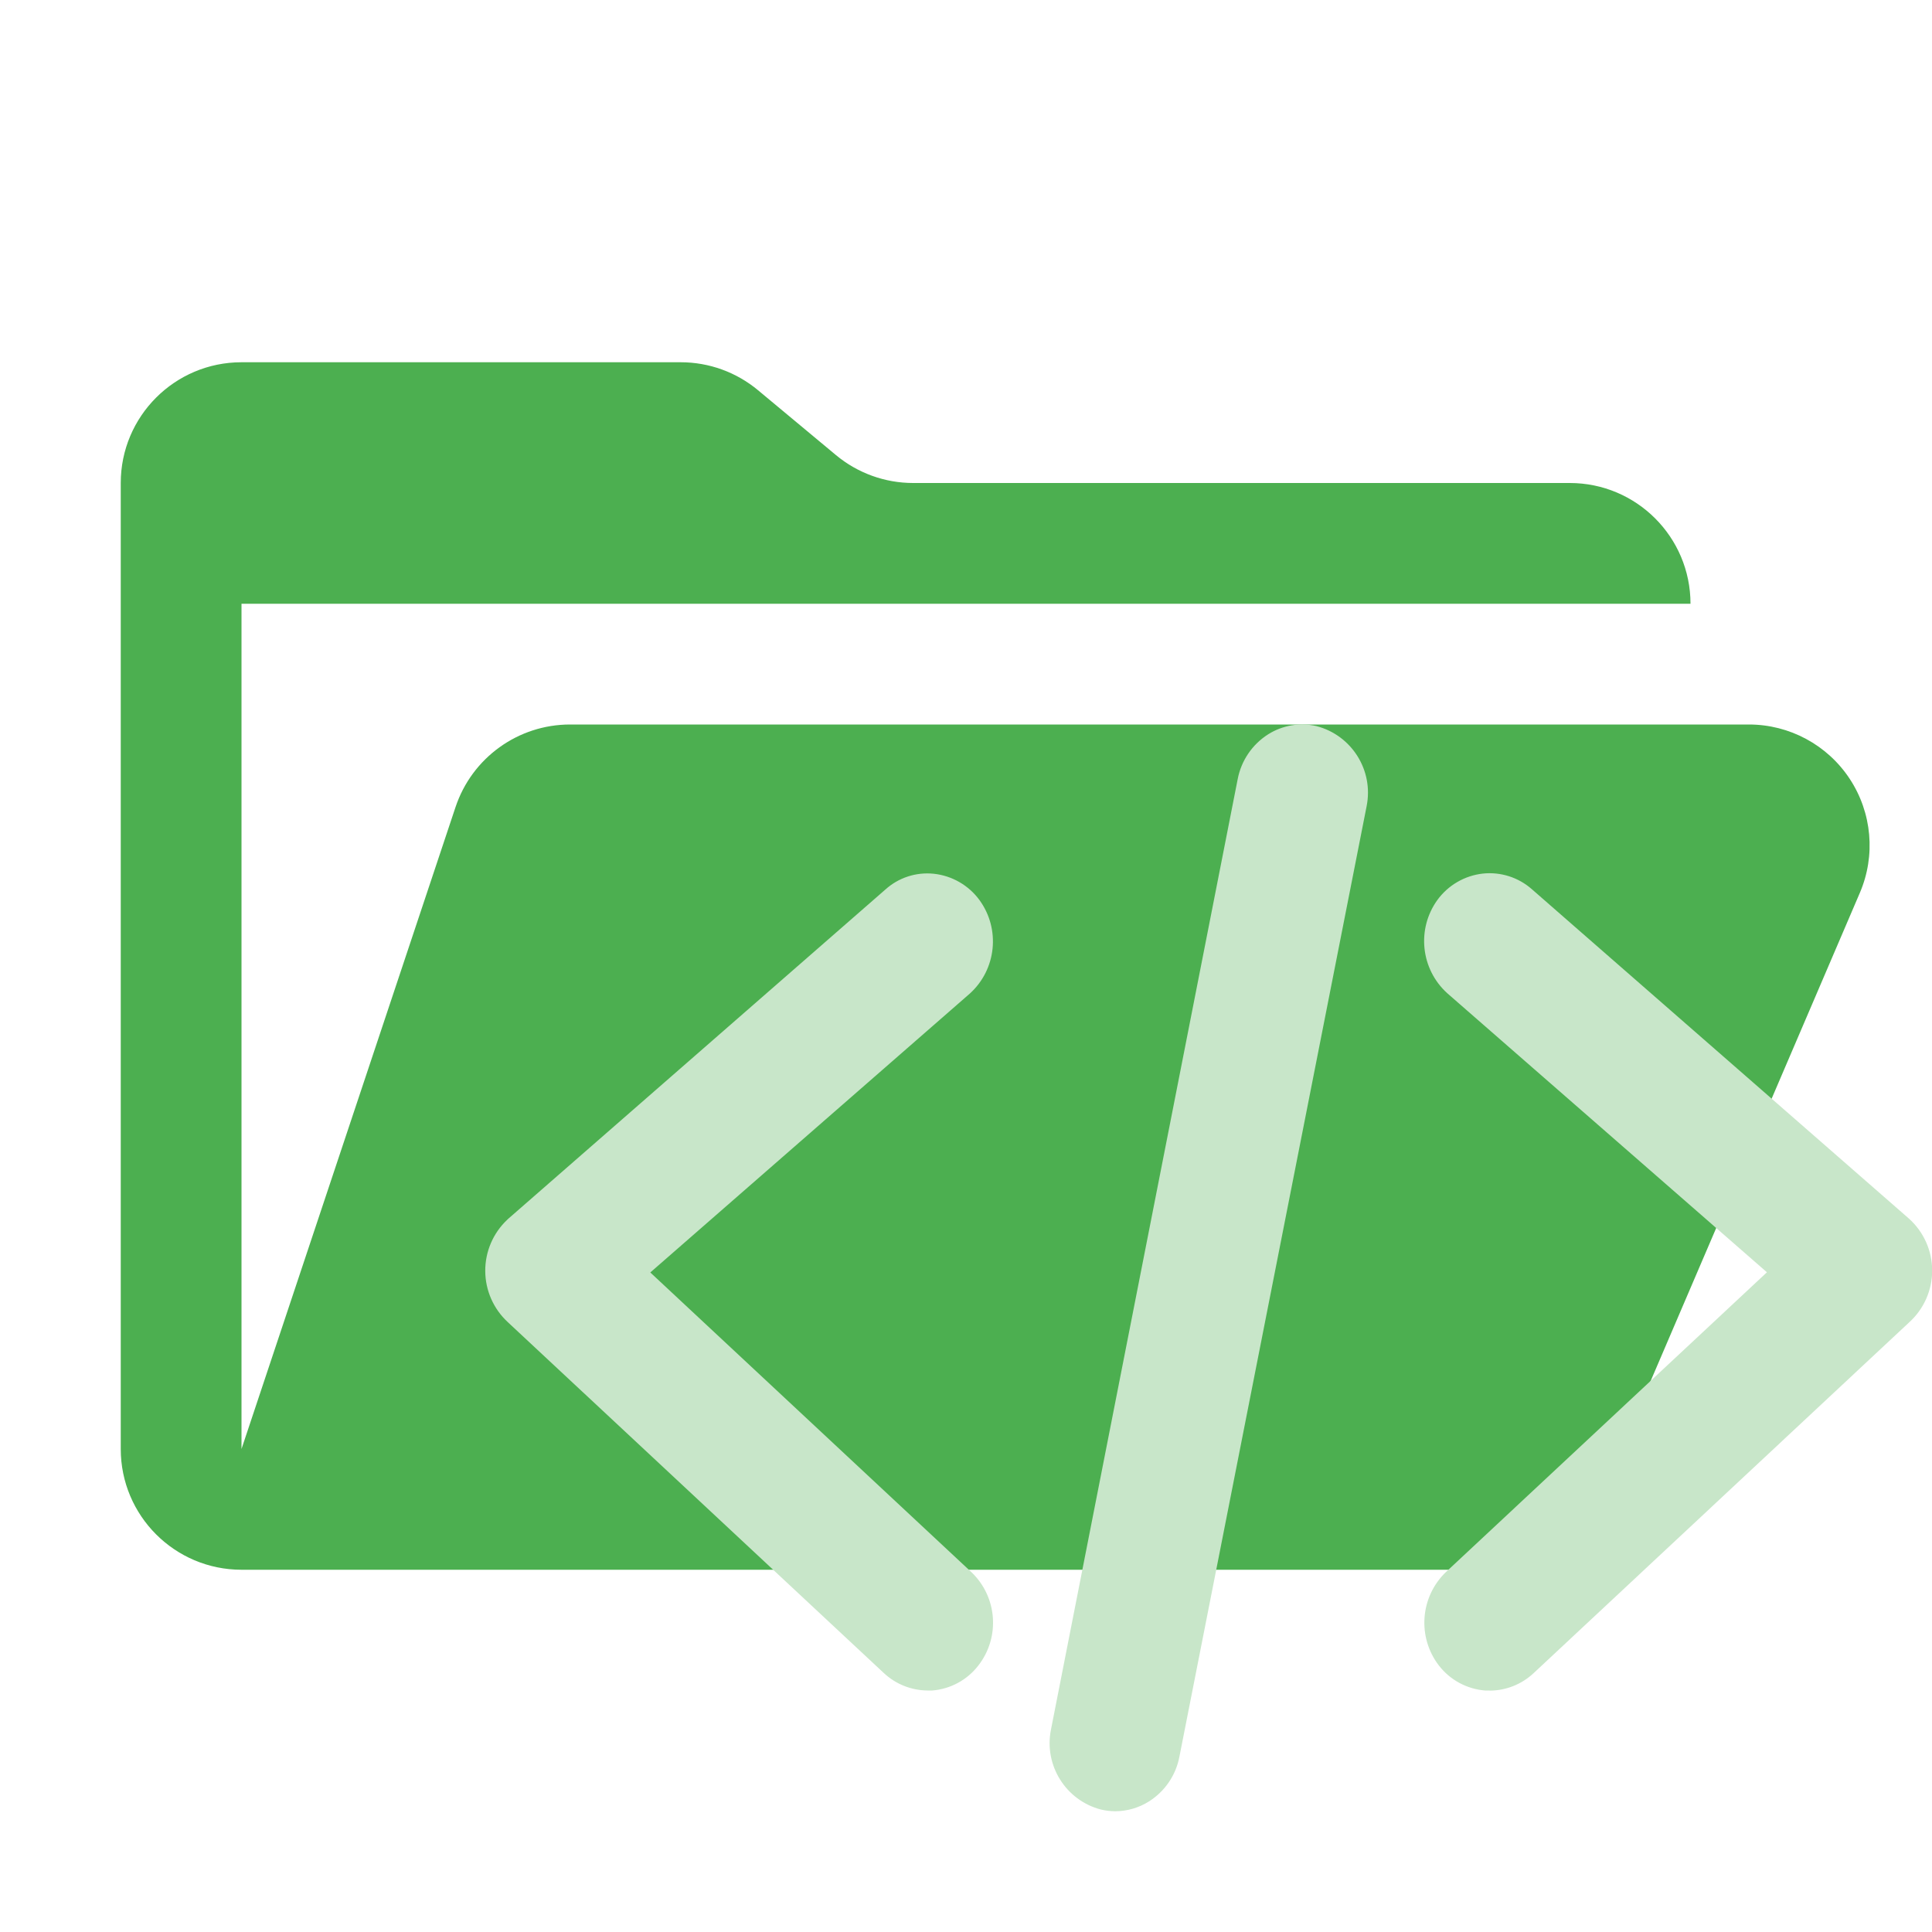
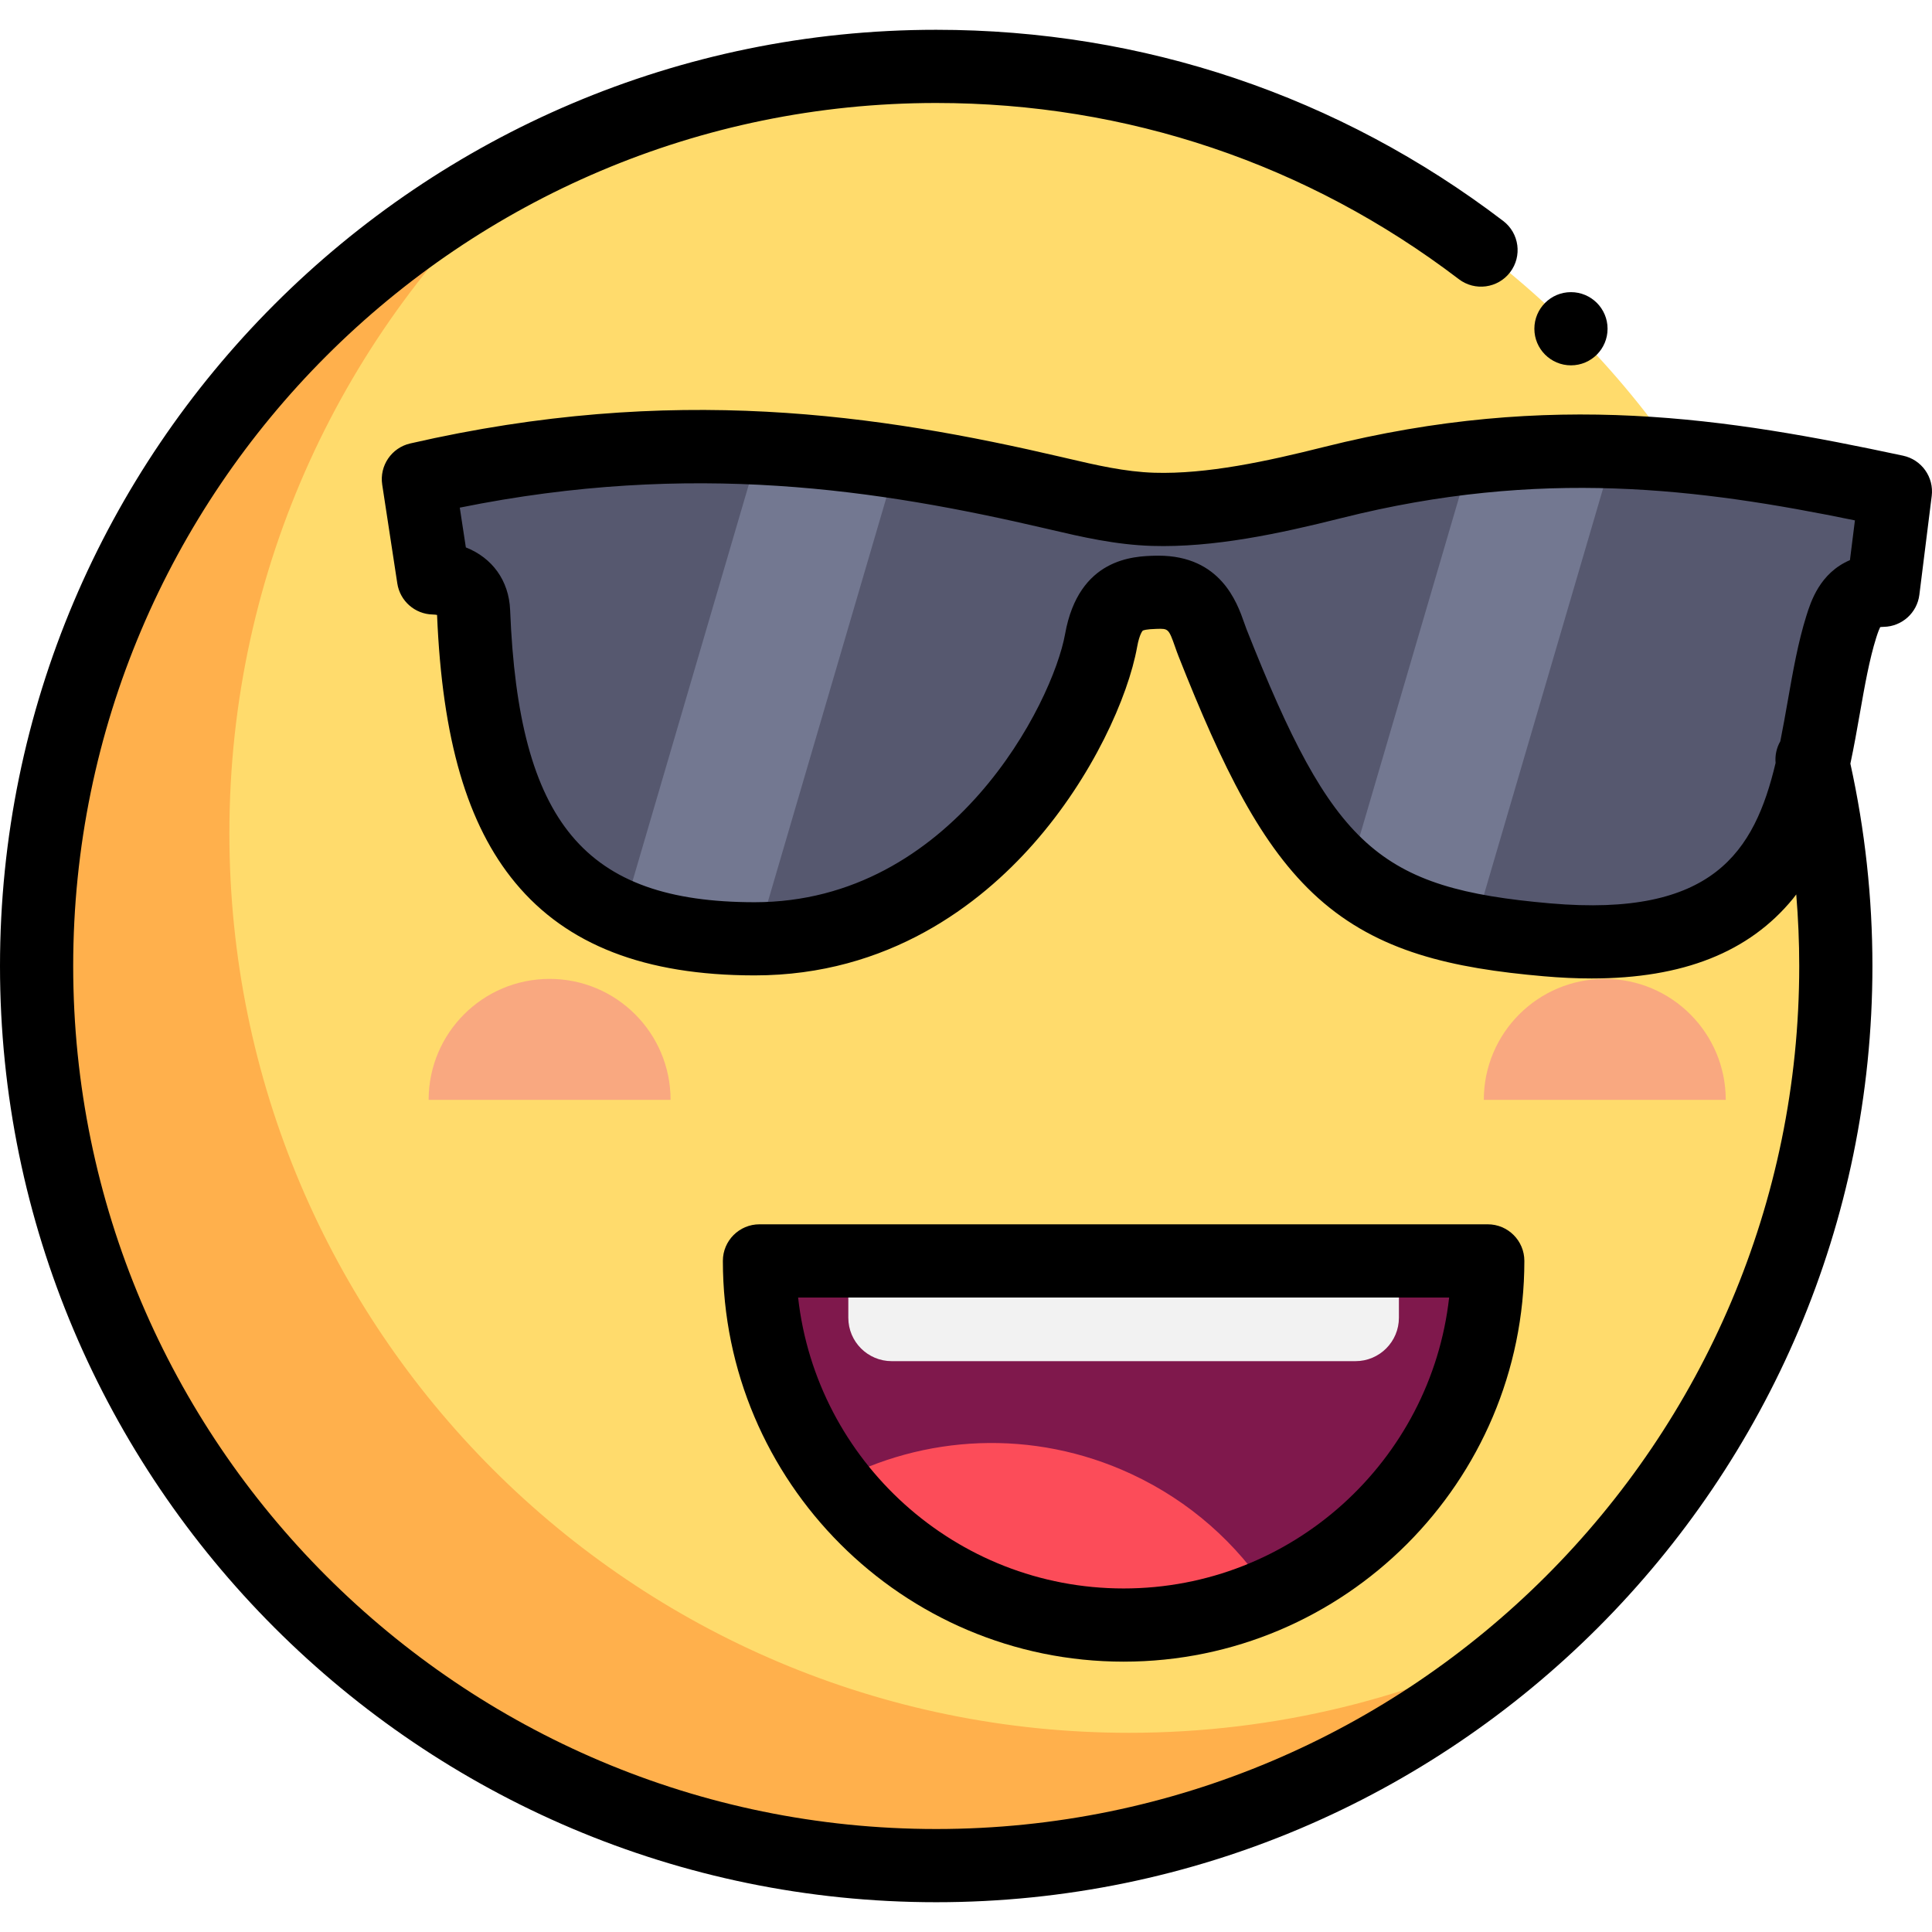
- <svg xmlns="http://www.w3.org/2000/svg" viewBox="0 0 32 32">
-   <path d="M28.967,12H9.442a2,2,0,0,0-1.897,1.368L4,24V10H28a2,2,0,0,0-2-2H15.124a2,2,0,0,1-1.28-.464L12.556,6.464A2,2,0,0,0,11.276,6H4A2,2,0,0,0,2,8V24a2,2,0,0,0,2,2H26l4.805-11.212A2,2,0,0,0,28.967,12Z" style="fill: #4caf50" />
-   <path d="M18.473,30a1.075,1.075,0,0,1-.237-.028,1.137,1.137,0,0,1-.829-1.323l3.093-15.744a1.131,1.131,0,0,1,.507-.744,1.057,1.057,0,0,1,.8-.134,1.139,1.139,0,0,1,.829,1.324l-3.101,15.744a1.124,1.124,0,0,1-.504.742A1.055,1.055,0,0,1,18.473,30Zm6.201-2H24.596a1.075,1.075,0,0,1-.762-.412,1.164,1.164,0,0,1,.113-1.548L29.266,21.073l-5.296-4.623a1.165,1.165,0,0,1-.162-1.544,1.08,1.08,0,0,1,.754-.437,1.058,1.058,0,0,1,.809.258L31.616,20.182a1.156,1.156,0,0,1,.003,1.723L25.401,27.713a1.069,1.069,0,0,1-.728.289Zm-9.31,0a1.072,1.072,0,0,1-.728-.292L8.409,21.897a1.159,1.159,0,0,1-.01-1.692l.02-.019,6.246-5.453a1.035,1.035,0,0,1,.8-.261,1.081,1.081,0,0,1,.759.437,1.165,1.165,0,0,1-.16,1.547L10.771,21.076l5.319,4.964a1.156,1.156,0,0,1,.113,1.548A1.072,1.072,0,0,1,15.441,28Z" style="fill: #c8e6c9" />
+ <svg xmlns="http://www.w3.org/2000/svg" t="1683298898088" class="icon" viewBox="0 0 1024 1024" version="1.1" p-id="2120" width="200" height="200">
+   <path d="M496.215 511.991m-476.817 0a476.817 476.817 0 1 0 953.634 0 476.817 476.817 0 1 0-953.634 0Z" fill="#FFDB6C" p-id="2121" />
+   <path d="M598.392 918.425c-263.338 0-476.815-213.477-476.815-476.815 0-140.691 60.946-267.132 157.865-354.408C125.075 166.129 19.398 326.724 19.398 512.001c0 263.338 213.477 476.815 476.815 476.815 122.647 0 234.463-46.322 318.95-122.403-65.036 33.25-138.711 52.012-216.771 52.012z" fill="#FFB04C" p-id="2122" />
+   <path d="M291.304 518.837c-35.41 0-64.118 28.706-64.118 64.114h128.233c0.004-35.41-28.702-64.114-64.114-64.114zM850.567 518.837c-35.41 0-64.118 28.706-64.118 64.114h128.233c0-35.41-28.706-64.114-64.114-64.114z" fill="#F9A880" p-id="2123" />
+   <path d="M221.761 253.949c124.501-28.574 225.287-18.74 336.93 7.278 16.556 3.856 34.044 8.158 52.516 8.722 30.76 0.942 65.338-6.714 95.151-14.204 117.701-29.566 209.645-14.188 298.248 4.744l-6.546 52.36c-13.832 0.306-18.182 6.756-22.134 19.346-20.68 65.89-3.068 179.261-155.957 165.931-100.581-8.77-129.385-36.328-177.321-157.493-4.078-10.306-6.73-27.338-30.022-26.708-13.152 0.354-24.914 2.68-29.016 25.53-7.646 42.576-65.786 158.259-183.831 158.131-104.265-0.112-144.039-54.232-148.787-173.487-0.59-14.806-13.492-17.618-21.234-17.792l-7.996-52.358z" fill="#56586F" p-id="2124" />
+   <path d="M402.564 237.469l-72.812 248.311c19.162 7.884 42.292 11.776 70.028 11.804 0.488 0 0.97-0.018 1.458-0.02l74.08-252.635c-24.228-3.664-48.35-6.228-72.754-7.46zM855.359 239.481c-24.232-0.776-49.386 0-75.806 2.95l-65.002 221.675c17.776 14.928 38.762 23.598 66.468 28.894l74.34-253.519z" fill="#737891" p-id="2125" />
+   <path d="M595.539 861.317c-106.593 0-193.005-86.413-193.005-193.005H788.545c0.002 106.593-86.411 193.005-193.005 193.005z" fill="#7F184C" p-id="2126" />
+   <path d="M449.627 668.308v30.128c0 12.704 10.298 23 23 23h245.823c12.704 0 23-10.298 23-23v-30.128H449.627z" fill="#F2F2F2" p-id="2127" />
+   <path d="M599.592 781.243c-52.172-24.24-110.067-20.716-157.015 4.422 35.278 45.98 90.755 75.65 153.187 75.65a192.281 192.281 0 0 0 77.344-16.17c-17.376-26.886-42.292-49.394-73.516-63.902z" fill="#FC4C59" p-id="2128" />
+   <path d="M1008.658 241.519c-92.633-19.79-185.813-35.034-307.03-4.586-30.182 7.584-61.994 14.474-89.831 13.63-15.552-0.476-31.052-4.096-46.042-7.602l-2.664-0.624c-97.267-22.67-206.465-39.242-345.672-7.294a19.398 19.398 0 0 0-14.836 21.834l8 52.36a19.396 19.396 0 0 0 18.74 16.462c0.95 0.02 1.73 0.116 2.328 0.23 2.75 66.008 15.936 111.137 41.476 141.965 27.314 32.968 68.734 49.026 126.629 49.086h0.218c71.188 0 119.585-37.84 147.655-69.604 31.478-35.618 50.342-78.148 55.074-104.499 1.238-6.892 2.956-8.602 2.964-8.61 0.282-0.184 1.66-0.8 7.49-0.956 6.04-0.158 6.262-0.162 9.702 9.646 0.592 1.688 1.164 3.308 1.758 4.806 23.394 59.132 43.932 101.201 73.998 128.193 31.794 28.546 70.836 37.23 119.673 41.488 8.802 0.768 17.228 1.154 25.284 1.154 48.494 0 83.572-13.95 106.791-42.338 0.59-0.722 1.122-1.47 1.688-2.2 1.034 12.598 1.578 25.258 1.578 37.938 0 252.221-205.197 457.417-457.417 457.417S38.794 764.222 38.794 512.001 243.989 54.584 496.209 54.584c101.061 0 196.847 32.29 277.004 93.381 8.52 6.494 20.694 4.85 27.184-3.67 6.494-8.522 4.852-20.694-3.67-27.188-86.971-66.28-190.889-101.317-300.52-101.317C222.599 15.788 0 238.389 0 512.001s222.599 496.213 496.209 496.213c273.614 0 496.213-222.599 496.213-496.213 0-36.18-3.96-72.218-11.682-107.253 1.916-8.998 3.5-17.934 5.014-26.564 2.584-14.68 5.022-28.548 8.674-40.178 0.988-3.142 1.696-4.792 2.12-5.628 0.44-0.06 1.074-0.118 1.938-0.138a19.396 19.396 0 0 0 18.818-16.986l6.544-52.36a19.388 19.388 0 0 0-15.19-21.374z m-28.152 55.36c-15.966 6.82-20.744 22.038-23.09 29.508-4.404 14.042-7.058 29.116-9.864 45.078-1.282 7.29-2.552 14.458-3.95 21.428a19.32 19.32 0 0 0-2.494 11.466c-11.194 47.156-33.232 81.96-119.455 74.444-91.151-7.948-115.221-29.676-160.969-145.305-0.414-1.048-0.806-2.18-1.218-3.36-3.764-10.738-12.478-35.624-45.532-35.624-0.6 0-1.212 0.008-1.828 0.026-11.034 0.298-40.336 1.086-47.586 41.49-6.546 36.456-59.75 142.163-164.551 142.163h-0.168c-89.857-0.098-124.935-42.07-129.425-154.859-0.62-15.658-9.54-27.72-23.464-33.198l-3.22-21.074c123.265-24.95 222.041-9.574 310.598 11.062l2.64 0.616c16.058 3.756 34.26 8.01 53.684 8.604 32.644 0.99 67.57-6.514 100.471-14.78 105.683-26.548 189.731-15.626 272.06 1.25l-2.638 21.064z" fill="" p-id="2129" />
+   <path d="M807.943 668.308c0-10.712-8.682-19.398-19.398-19.398H402.534a19.396 19.396 0 0 0-19.398 19.398c0 117.121 95.283 212.403 212.403 212.403s212.403-95.283 212.403-212.403z m-384.934 19.398h345.064c-9.672 86.635-83.358 154.211-172.531 154.211s-162.861-67.576-172.533-154.211z" fill="" p-id="2130" />
+   <path d="M832.645 174.241m-19.398 0a19.398 19.398 0 1 0 38.796 0 19.398 19.398 0 1 0-38.796 0Z" fill="" p-id="2131" />
</svg>
